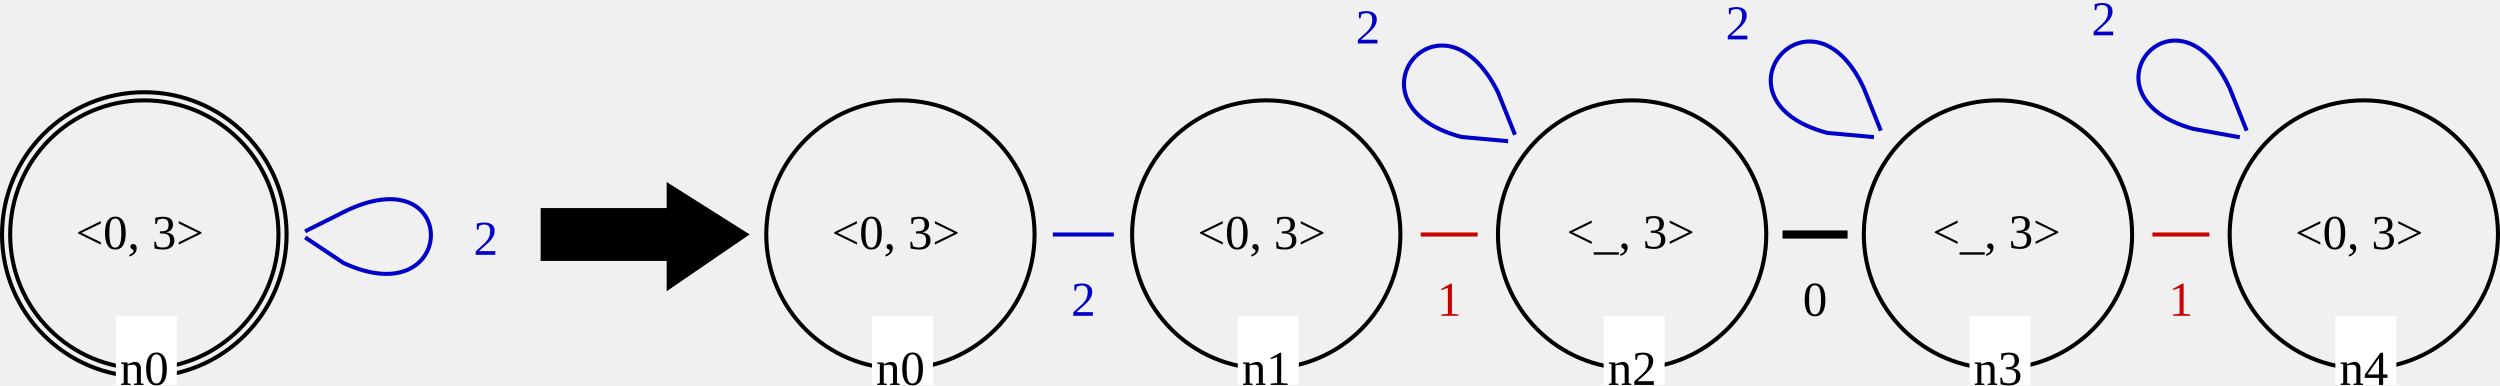
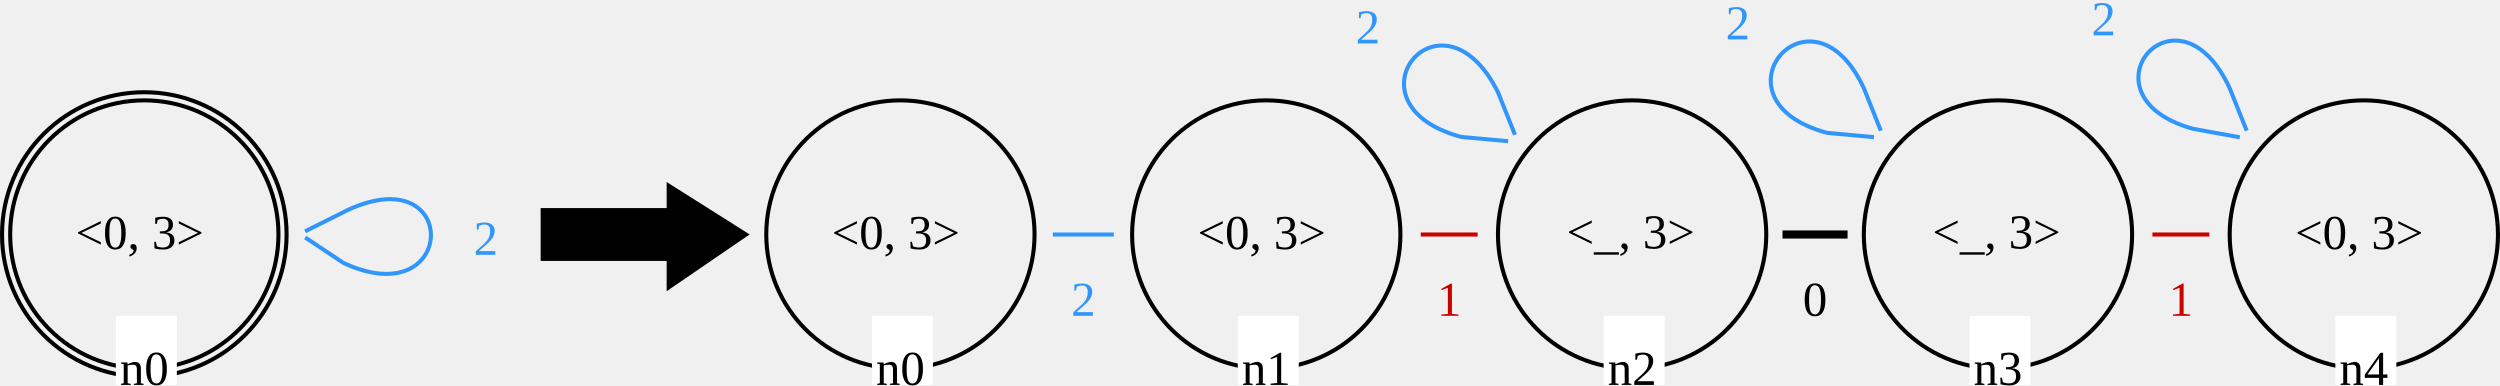
<svg xmlns="http://www.w3.org/2000/svg" version="1.1" font="Noto Sans Regular" font-size="12px" width="615" height="94.808" id="svg3">
  <defs id="defs3" />
  <circle id="LGn0_0" cx="35.5" cy="57.688" r="33" fill="none" stroke="#000000" stroke-width="1" stroke-linecap="square" />
  <circle id="LGn0_1" cx="35.5" cy="57.688" r="35" fill="none" stroke="#000000" stroke-width="1" stroke-linecap="square" />
  <text id="LGn0_2" x="18.61" y="61.264" fill="#000000">&lt;0, 3&gt;</text>
  <rect id="LGn0_3" x="28.5" y="77.688" width="15" height="17" fill="#ffffff" />
  <text id="LGn0_4" x="29.5" y="94.688" fill="#000000">n0</text>
-   <path id="LGn0_2_n0_6" d="m 75.5,58.688 9,6 c 28,13 29,-26 1,-13 l -10,5" fill="none" stroke="#0000c8" stroke-width="1" stroke-linecap="square" />
-   <text id="LGn0_2_n0_7" x="116.5" y="62.688" fill="#0000c8">2</text>
+   <path id="LGn0_2_n0_6" d="m 75.5,58.688 9,6 c 28,13 29,-26 1,-13 l -10,5" fill="none" stroke="#0000c8" stroke-width="1" stroke-linecap="square" style="stroke:#0080ff;stroke-opacity:0.8" />
+   <text id="LGn0_2_n0_7" x="116.5" y="62.688" fill="#0000c8" style="fill:#0080ff;fill-opacity:0.8">2</text>
  <polygon id="0" points="133,74 133,62 164,62 164,56 183,68 164,81 164,74 " stroke="#000000" stroke-width="1" stroke-linecap="square" fill="#000000" transform="translate(0.5,-10.312)" />
  <circle id="RGn1_0" cx="311.5" cy="57.688" r="33" fill="none" stroke="#000000" stroke-width="1" stroke-linecap="square" />
  <text id="RGn1_1" x="294.61" y="61.264" fill="#000000">&lt;0, 3&gt;</text>
  <rect id="RGn1_2" x="304.5" y="77.688" width="15" height="17" fill="#ffffff" />
  <text id="RGn1_3" x="305.5" y="94.688" fill="#000000">n1</text>
  <circle id="RGn2_4" cx="401.5" cy="57.688" r="33" fill="none" stroke="#000000" stroke-width="1" stroke-linecap="square" />
  <text id="RGn2_5" x="385.378" y="61.108" fill="#000000">&lt;_, 3&gt;</text>
  <rect id="RGn2_6" x="394.5" y="77.688" width="15" height="17" fill="#ffffff" />
  <text id="RGn2_7" x="395.5" y="94.688" fill="#000000">n2</text>
  <circle id="RGn3_8" cx="491.5" cy="57.688" r="33" fill="none" stroke="#000000" stroke-width="1" stroke-linecap="square" />
  <text id="RGn3_9" x="475.378" y="61.108" fill="#000000">&lt;_, 3&gt;</text>
  <rect id="RGn3_10" x="484.5" y="77.688" width="15" height="17" fill="#ffffff" />
  <text id="RGn3_11" x="485.5" y="94.688" fill="#000000">n3</text>
  <circle id="RGn0_12" cx="221.5" cy="57.688" r="33" fill="none" stroke="#000000" stroke-width="1" stroke-linecap="square" />
  <text id="RGn0_13" x="204.61" y="61.264" fill="#000000">&lt;0, 3&gt;</text>
  <rect id="RGn0_14" x="214.5" y="77.688" width="15" height="17" fill="#ffffff" />
  <text id="RGn0_15" x="215.5" y="94.688" fill="#000000">n0</text>
  <circle id="RGn4_16" cx="581.5" cy="57.688" r="33" fill="none" stroke="#000000" stroke-width="1" stroke-linecap="square" />
  <text id="RGn4_17" x="564.61" y="61.264" fill="#000000">&lt;0, 3&gt;</text>
  <rect id="RGn4_18" x="574.5" y="77.688" width="15" height="17" fill="#ffffff" />
  <text id="RGn4_19" x="575.5" y="94.688" fill="#000000">n4</text>
-   <path id="RGn2_2_n2_21" d="m 372.5,32.688 -4,-10 c -14,-28 -39,3 -9,11 l 11,1" fill="none" stroke="#0000c8" stroke-width="1" stroke-linecap="square" />
-   <text id="RGn2_2_n2_22" x="333.5" y="10.688" fill="#0000c8">2</text>
-   <path id="RGn4_2_n4_24" d="m 552.5,31.688 -4,-10 c -13,-28 -38,2 -9,10 l 11,2" fill="none" stroke="#0000c8" stroke-width="1" stroke-linecap="square" />
-   <text id="RGn4_2_n4_25" x="514.5" y="8.688" fill="#0000c8">2</text>
+   <path id="RGn2_2_n2_21" d="m 372.5,32.688 -4,-10 c -14,-28 -39,3 -9,11 l 11,1" fill="none" stroke="#0000c8" stroke-width="1" stroke-linecap="square" style="stroke:#0080ff;stroke-opacity:0.8" />
+   <text id="RGn2_2_n2_22" x="333.5" y="10.688" fill="#0000c8" style="fill:#0080ff;fill-opacity:0.8">2</text>
+   <path id="RGn4_2_n4_24" d="m 552.5,31.688 -4,-10 c -13,-28 -38,2 -9,10 l 11,2" fill="none" stroke="#0000c8" stroke-width="1" stroke-linecap="square" style="stroke:#0080ff;stroke-opacity:0.8" />
+   <text id="RGn4_2_n4_25" x="514.5" y="8.688" fill="#0000c8" style="fill:#0080ff;fill-opacity:0.8">2</text>
  <line id="RGn1_1_n2_26" x1="349.5" y1="57.688" x2="363.5" y2="57.688" stroke="#c80000" stroke-width="1" stroke-linecap="butt" stroke-dasharray="5" style="stroke-dasharray:none" />
  <text id="RGn1_1_n2_27" x="353.5" y="77.688" fill="#c80000">1</text>
-   <path id="RGn3_2_n3_29" d="m 462.5,31.688 -4,-10 c -13,-28 -39,3 -9,11 l 11,1" fill="none" stroke="#0000c8" stroke-width="1" stroke-linecap="square" />
-   <text id="RGn3_2_n3_30" x="424.5" y="9.688" fill="#0000c8">2</text>
+   <path id="RGn3_2_n3_29" d="m 462.5,31.688 -4,-10 c -13,-28 -39,3 -9,11 l 11,1" fill="none" stroke="#0000c8" stroke-width="1" stroke-linecap="square" style="stroke:#0080ff;stroke-opacity:0.8" />
+   <text id="RGn3_2_n3_30" x="424.5" y="9.688" fill="#0000c8" style="fill:#0080ff;fill-opacity:0.8">2</text>
  <line id="RGn2_0_n3_31" x1="439.5" y1="57.688" x2="453.5" y2="57.688" stroke="#000000" stroke-width="2" stroke-linecap="square" />
  <text id="RGn2_0_n3_32" x="443.5" y="77.688" fill="#000000">0</text>
  <line id="RGn4_1_n3_33" x1="543.5" y1="57.688" x2="529.5" y2="57.688" stroke="#c80000" stroke-width="1" stroke-linecap="butt" stroke-dasharray="5" style="stroke-dasharray:none" />
  <text id="RGn4_1_n3_34" x="533.5" y="77.682" fill="#c80000">1</text>
-   <line id="RGn0_2_n1_35" x1="259.5" y1="57.688" x2="273.5" y2="57.688" stroke="#0000c8" stroke-width="1" stroke-linecap="square" />
-   <text id="RGn0_2_n1_36" x="263.5" y="77.688" fill="#0000c8">2</text>
+   <line id="RGn0_2_n1_35" x1="259.5" y1="57.688" x2="273.5" y2="57.688" stroke="#0000c8" stroke-width="1" stroke-linecap="square" style="stroke:#0080ff;stroke-opacity:0.8" />
+   <text id="RGn0_2_n1_36" x="263.5" y="77.688" fill="#0000c8" style="fill:#0080ff;fill-opacity:0.8">2</text>
</svg>
